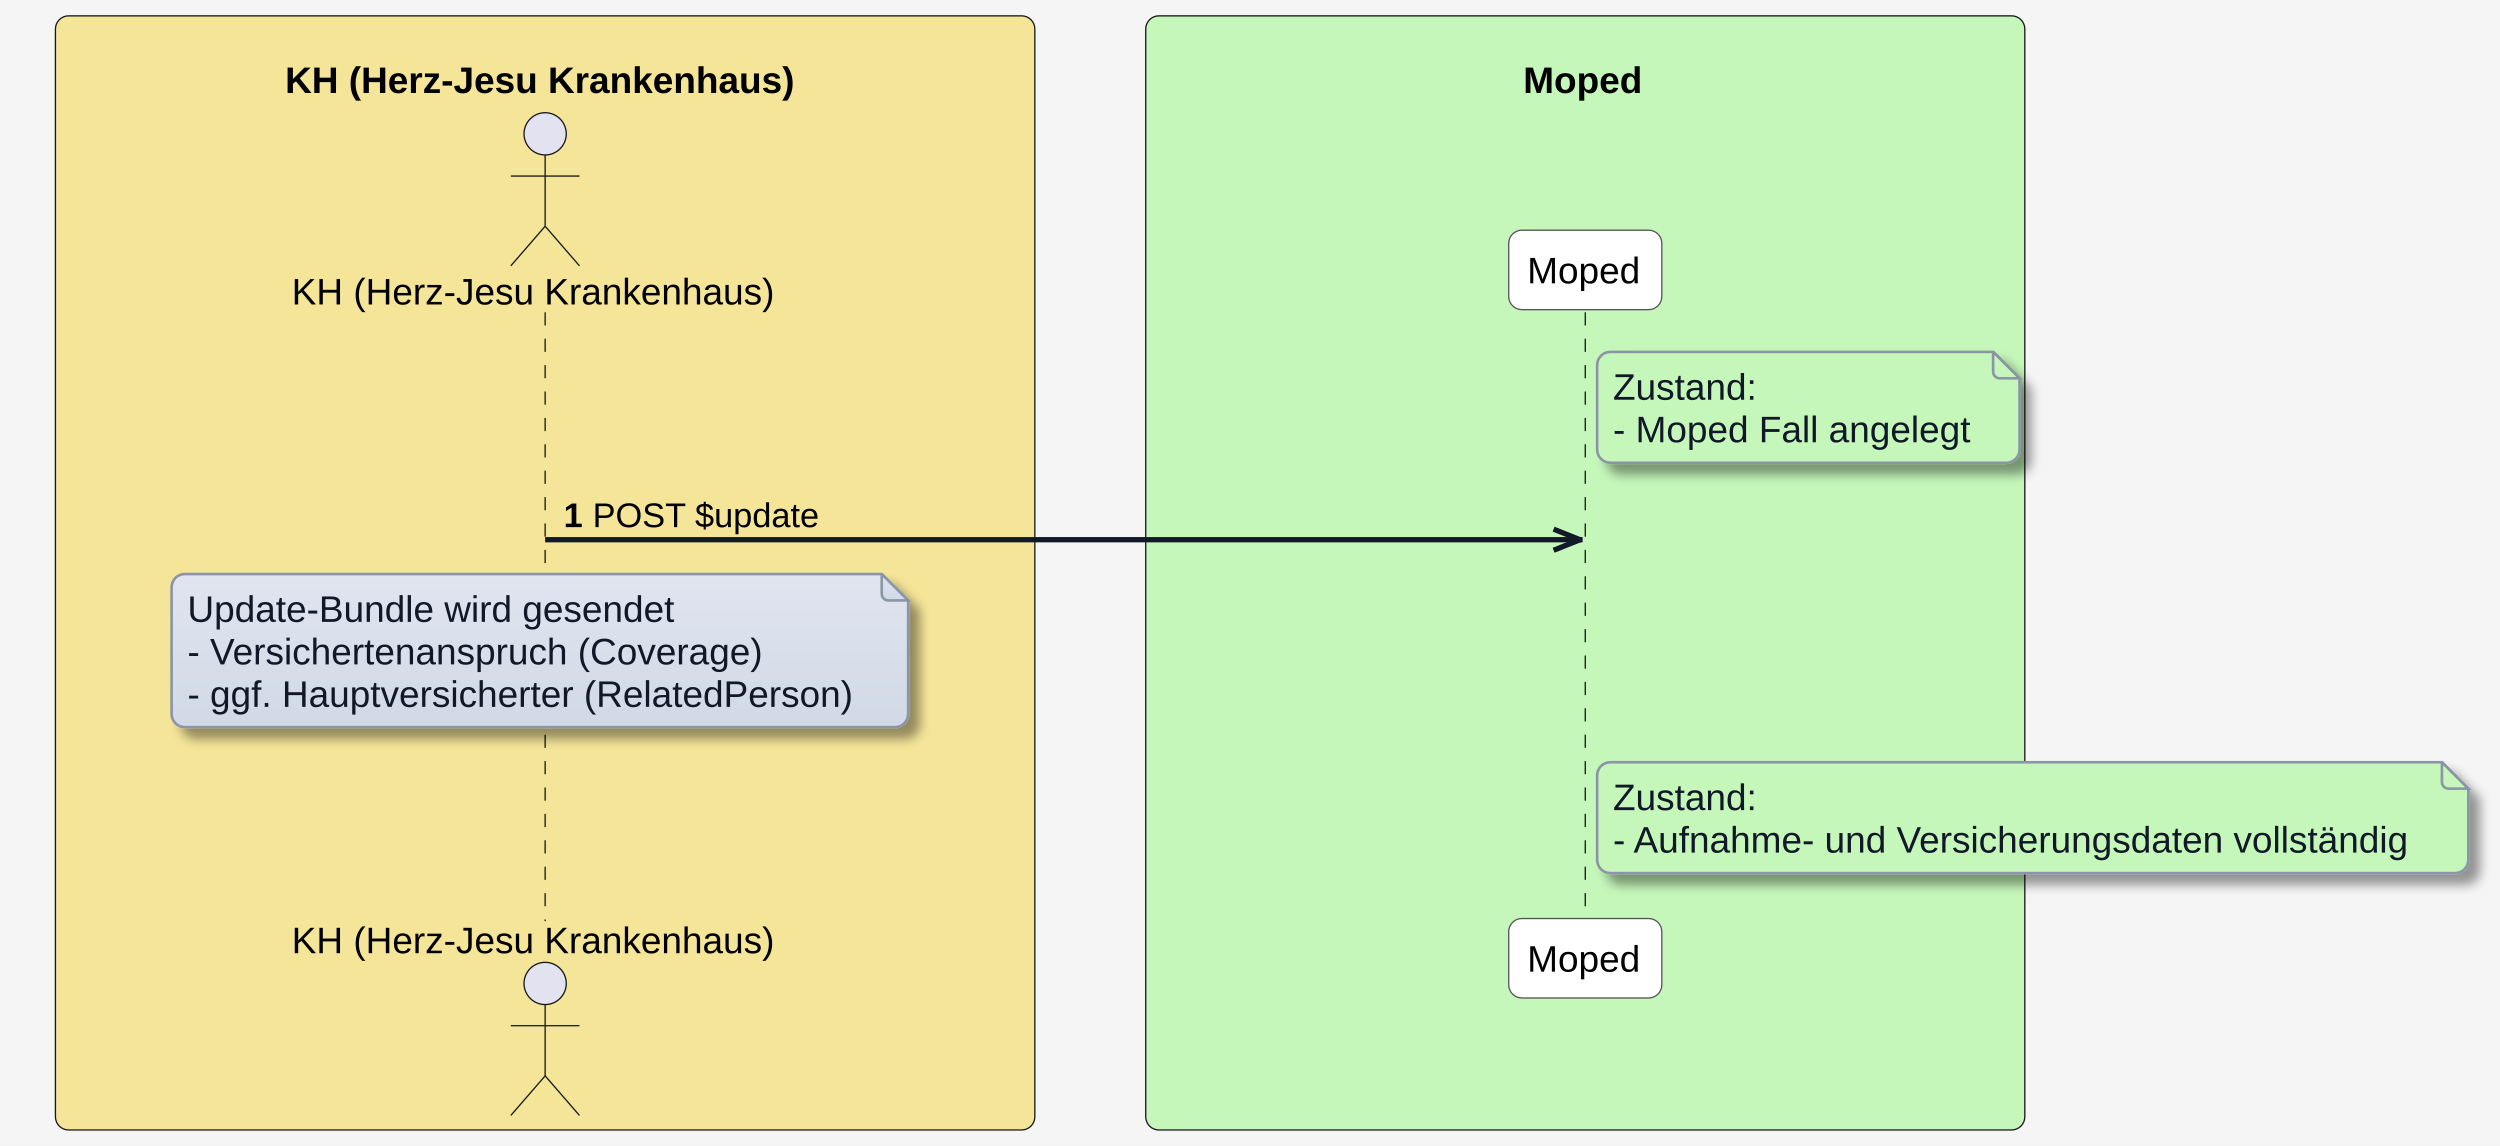
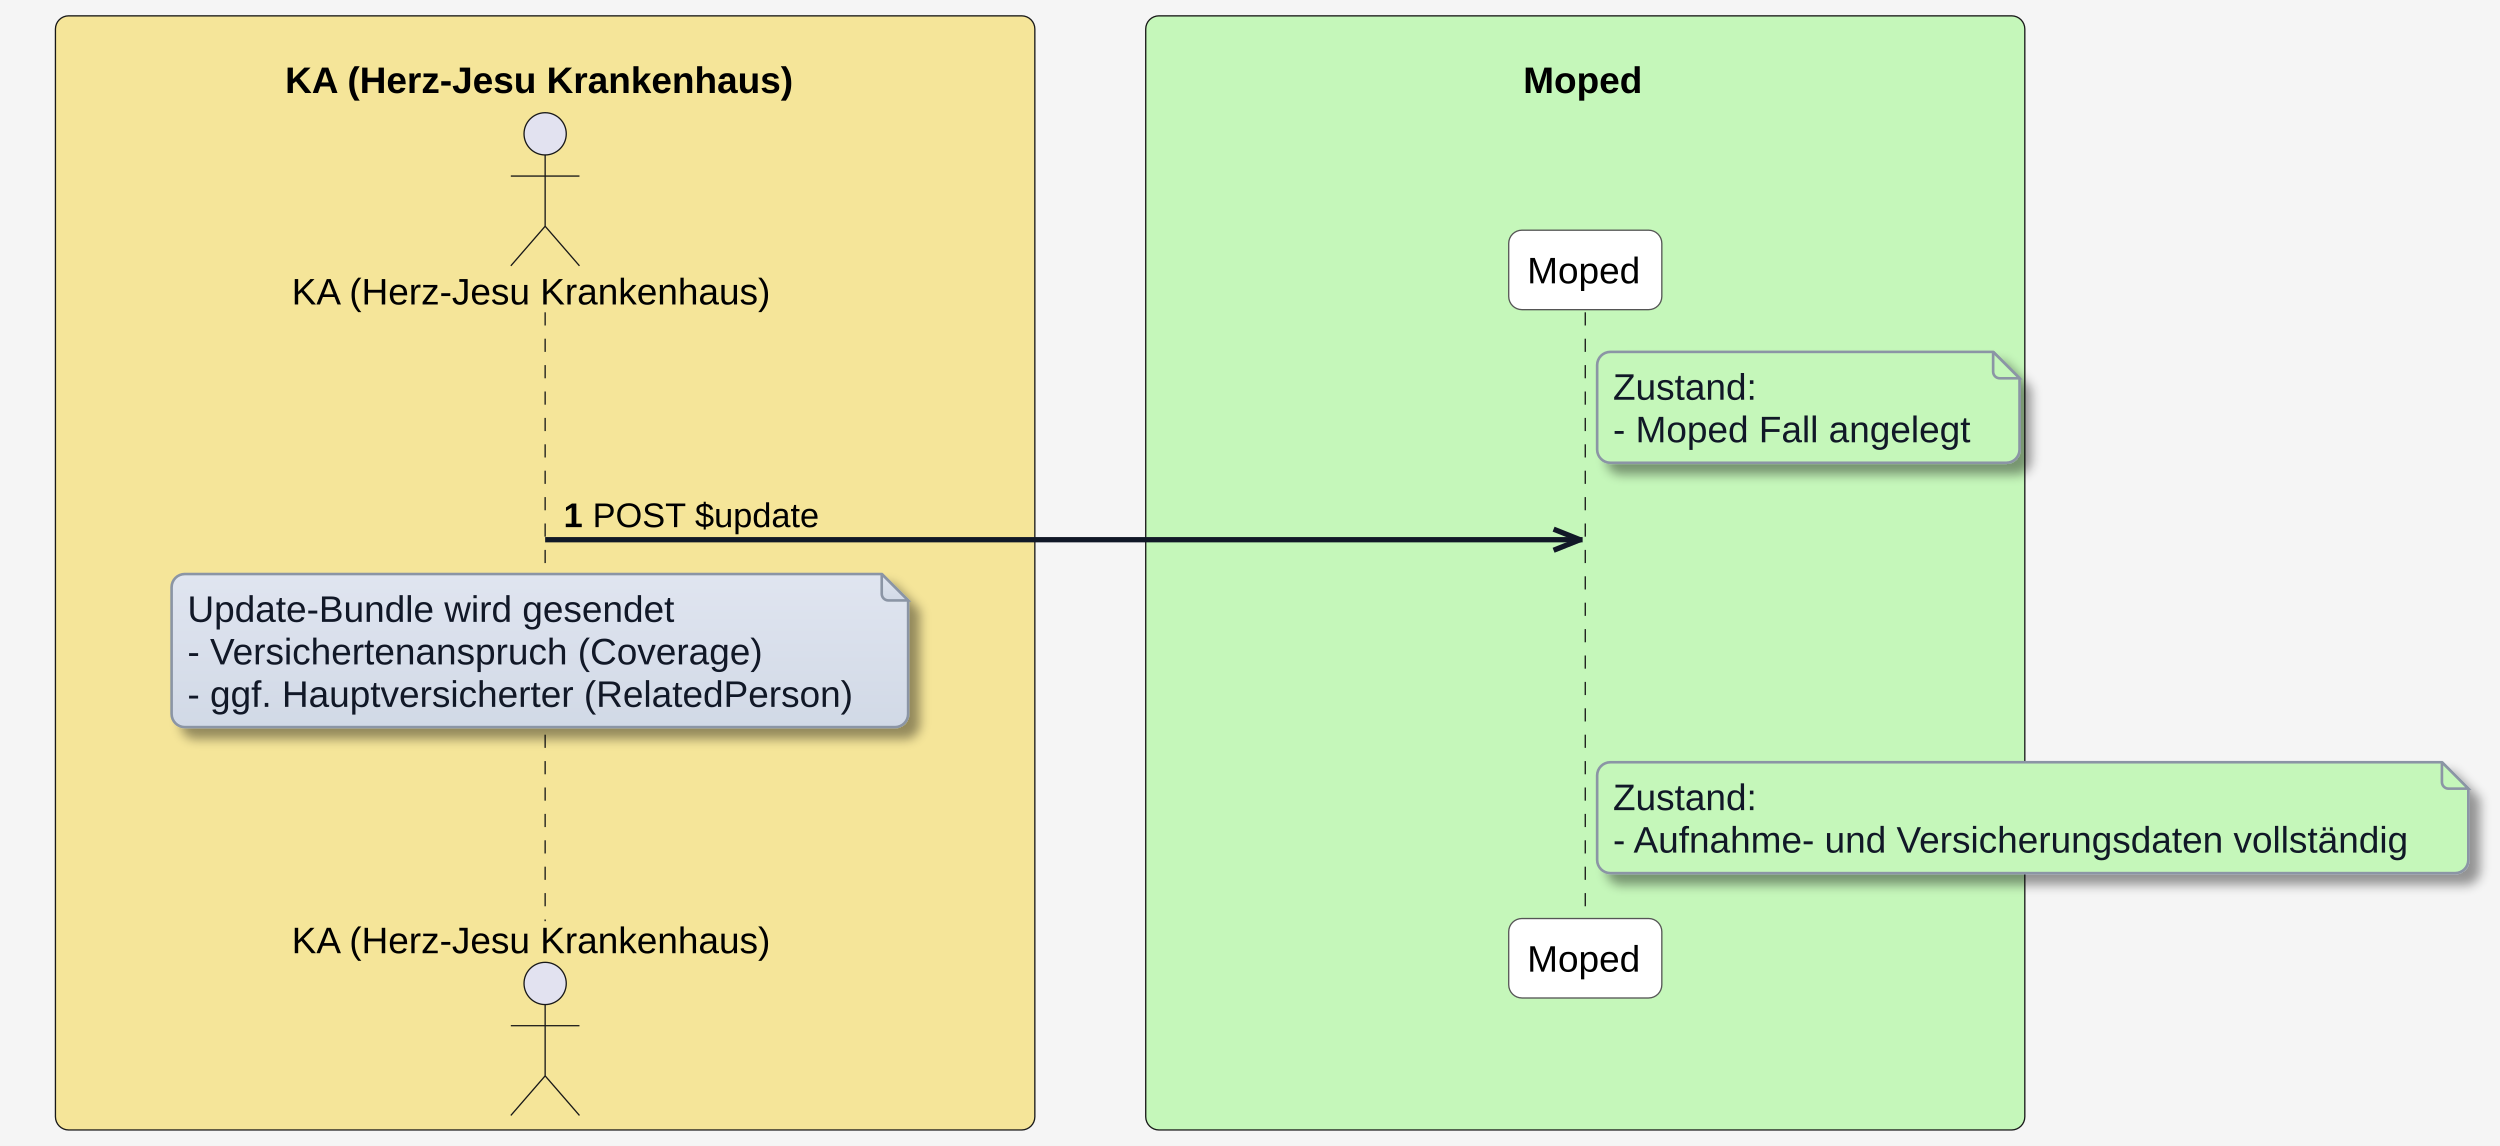
<svg xmlns="http://www.w3.org/2000/svg" contentStyleType="text/css" height="434px" preserveAspectRatio="none" style="width:947px;height:434px;background:#F5F5F5;" version="1.1" viewBox="0 0 947 434" width="947px" zoomAndPan="magnify">
  <defs>
    <filter height="300%" id="f1irjhd3w9btpn" width="300%" x="-1" y="-1">
      <feGaussianBlur result="blurOut" stdDeviation="2.0" />
      <feColorMatrix in="blurOut" result="blurOut2" type="matrix" values="0 0 0 0 0 0 0 0 0 0 0 0 0 0 0 0 0 0 .4 0" />
      <feOffset dx="4.0" dy="4.0" in="blurOut2" result="blurOut3" />
      <feBlend in="SourceGraphic" in2="blurOut3" mode="normal" />
    </filter>
    <linearGradient id="g1irjhd3w9btpn0" x1="50%" x2="50%" y1="0%" y2="100%">
      <stop offset="0%" stop-color="#E0E5F0" />
      <stop offset="100%" stop-color="#D1D9E6" />
    </linearGradient>
  </defs>
  <g>
    <rect fill="#F5F5F5" height="434" style="stroke:none;stroke-width:1.0;" width="947" x="0" y="0" />
    <rect fill="#F5E599" height="422.034" rx="5" ry="5" style="stroke:#181818;stroke-width:0.5;" width="371" x="21" y="6" />
    <text fill="#000000" font-family="Arial" font-size="14" font-weight="bold" lengthAdjust="spacing" textLength="4" x="24" y="19.132"> </text>
-     <text fill="#000000" font-family="Arial" font-size="14" font-weight="bold" lengthAdjust="spacing" textLength="197" x="108" y="35.23">KH (Herz-Jesu Krankenhaus)</text>
+     <text fill="#000000" font-family="Arial" font-size="14" font-weight="bold" lengthAdjust="spacing" textLength="197" x="108" y="35.23">KA (Herz-Jesu Krankenhaus)</text>
    <rect fill="#C5F7BA" height="422.034" rx="5" ry="5" style="stroke:#181818;stroke-width:0.5;" width="333" x="434" y="6" />
    <text fill="#000000" font-family="Arial" font-size="14" font-weight="bold" lengthAdjust="spacing" textLength="4" x="437" y="19.132"> </text>
    <text fill="#000000" font-family="Arial" font-size="14" font-weight="bold" lengthAdjust="spacing" textLength="47" x="577" y="35.23">Moped</text>
    <line style="stroke:#181818;stroke-width:0.5;stroke-dasharray:5.0,5.0;" x1="206.5" x2="206.5" y1="118.296" y2="348.935" />
    <line style="stroke:#181818;stroke-width:0.5;stroke-dasharray:5.0,5.0;" x1="600.5" x2="600.5" y1="118.296" y2="348.935" />
-     <text fill="#000000" font-family="Arial" font-size="14" lengthAdjust="spacing" textLength="186" x="110.5" y="115.329">KH (Herz-Jesu Krankenhaus)</text>
+     <text fill="#000000" font-family="Arial" font-size="14" lengthAdjust="spacing" textLength="186" x="110.5" y="115.329">KA (Herz-Jesu Krankenhaus)</text>
    <ellipse cx="206.5" cy="50.697" fill="#E2E2F0" rx="8" ry="8" style="stroke:#181818;stroke-width:0.5;" />
    <path d="M206.5,58.697 L206.5,85.697 M193.5,66.697 L219.5,66.697 M206.5,85.697 L193.5,100.697 M206.5,85.697 L219.5,100.697 " fill="none" style="stroke:#181818;stroke-width:0.5;" />
-     <text fill="#000000" font-family="Arial" font-size="14" lengthAdjust="spacing" textLength="186" x="110.5" y="361.067">KH (Herz-Jesu Krankenhaus)</text>
+     <text fill="#000000" font-family="Arial" font-size="14" lengthAdjust="spacing" textLength="186" x="110.5" y="361.067">KA (Herz-Jesu Krankenhaus)</text>
    <ellipse cx="206.5" cy="372.534" fill="#E2E2F0" rx="8" ry="8" style="stroke:#181818;stroke-width:0.5;" />
    <path d="M206.5,380.534 L206.5,407.534 M193.5,388.534 L219.5,388.534 M206.5,407.534 L193.5,422.534 M206.5,407.534 L219.5,422.534 " fill="none" style="stroke:#181818;stroke-width:0.5;" />
    <rect fill="#FFFFFF" height="30.099" rx="5" ry="5" style="stroke:#555555;stroke-width:0.5;" width="58" x="571.5" y="87.197" />
    <text fill="#000000" font-family="Arial" font-size="14" lengthAdjust="spacing" textLength="44" x="578.5" y="107.329">Moped</text>
    <rect fill="#FFFFFF" height="30.099" rx="5" ry="5" style="stroke:#555555;stroke-width:0.5;" width="58" x="571.5" y="347.935" />
    <text fill="#000000" font-family="Arial" font-size="14" lengthAdjust="spacing" textLength="44" x="578.5" y="368.067">Moped</text>
    <path d="M605,138.296 L605,170.296 A5,5 0 0 0 610,175.296 L760,175.296 A5,5 0 0 0 765,170.296 L765,143.296 L755,133.296 L610,133.296 A5,5 0 0 0 605,138.296 " fill="#C5F7BA" filter="url(#f1irjhd3w9btpn)" style="stroke:#8B95A5;stroke-width:1.0;" />
    <path d="M755,133.296 L755,140.796 A2.5,2.5 0 0 0 757.5,143.296 L765,143.296 L755,133.296 " fill="#C5F7BA" style="stroke:#8B95A5;stroke-width:1.0;" />
    <text fill="#111827" font-family="Arial" font-size="14" lengthAdjust="spacing" textLength="56" x="611" y="151.428">Zustand:</text>
    <text fill="#111827" font-family="Arial" font-size="14" lengthAdjust="spacing" textLength="139" x="611" y="167.526">- Moped Fall angelegt</text>
    <line style="stroke:#111827;stroke-width:2.0;" x1="598.5" x2="588.5" y1="204.442" y2="200.442" />
    <line style="stroke:#111827;stroke-width:2.0;" x1="598.5" x2="588.5" y1="204.442" y2="208.442" />
    <line style="stroke:#111827;stroke-width:2.0;" x1="206.5" x2="599.5" y1="204.442" y2="204.442" />
    <text fill="#000000" font-family="Arial" font-size="13" font-weight="bold" lengthAdjust="spacing" textLength="7" x="213.5" y="199.687">1</text>
    <text fill="#000000" font-family="Arial" font-size="13" lengthAdjust="spacing" textLength="86" x="224.5" y="199.687">POST $update</text>
    <path d="M65,222.442 L65,270.442 A5,5 0 0 0 70,275.442 L339,275.442 A5,5 0 0 0 344,270.442 L344,227.442 L334,217.442 L70,217.442 A5,5 0 0 0 65,222.442 " fill="url(#g1irjhd3w9btpn0)" filter="url(#f1irjhd3w9btpn)" style="stroke:#8B95A5;stroke-width:1.0;" />
    <path d="M334,217.442 L334,224.942 A2.5,2.5 0 0 0 336.5,227.442 L344,227.442 L334,217.442 " fill="url(#g1irjhd3w9btpn0)" style="stroke:#8B95A5;stroke-width:1.0;" />
    <text fill="#111827" font-family="Arial" font-size="14" lengthAdjust="spacing" textLength="188" x="71" y="235.574">Update-Bundle wird gesendet</text>
    <text fill="#111827" font-family="Arial" font-size="14" lengthAdjust="spacing" textLength="224" x="71" y="251.672">- Versichertenanspruch (Coverage)</text>
    <text fill="#111827" font-family="Arial" font-size="14" lengthAdjust="spacing" textLength="258" x="71" y="267.771">- ggf. Hauptversicherter (RelatedPerson)</text>
    <path d="M605,293.738 L605,325.738 A5,5 0 0 0 610,330.738 L930,330.738 A5,5 0 0 0 935,325.738 L935,298.738 L925,288.738 L610,288.738 A5,5 0 0 0 605,293.738 " fill="#C5F7BA" filter="url(#f1irjhd3w9btpn)" style="stroke:#8B95A5;stroke-width:1.0;" />
    <path d="M925,288.738 L925,296.238 A2.5,2.5 0 0 0 927.5,298.738 L935,298.738 L925,288.738 " fill="#C5F7BA" style="stroke:#8B95A5;stroke-width:1.0;" />
    <text fill="#111827" font-family="Arial" font-size="14" lengthAdjust="spacing" textLength="56" x="611" y="306.87">Zustand:</text>
    <text fill="#111827" font-family="Arial" font-size="14" lengthAdjust="spacing" textLength="309" x="611" y="322.968">- Aufnahme- und Versicherungsdaten vollständig</text>
  </g>
</svg>
